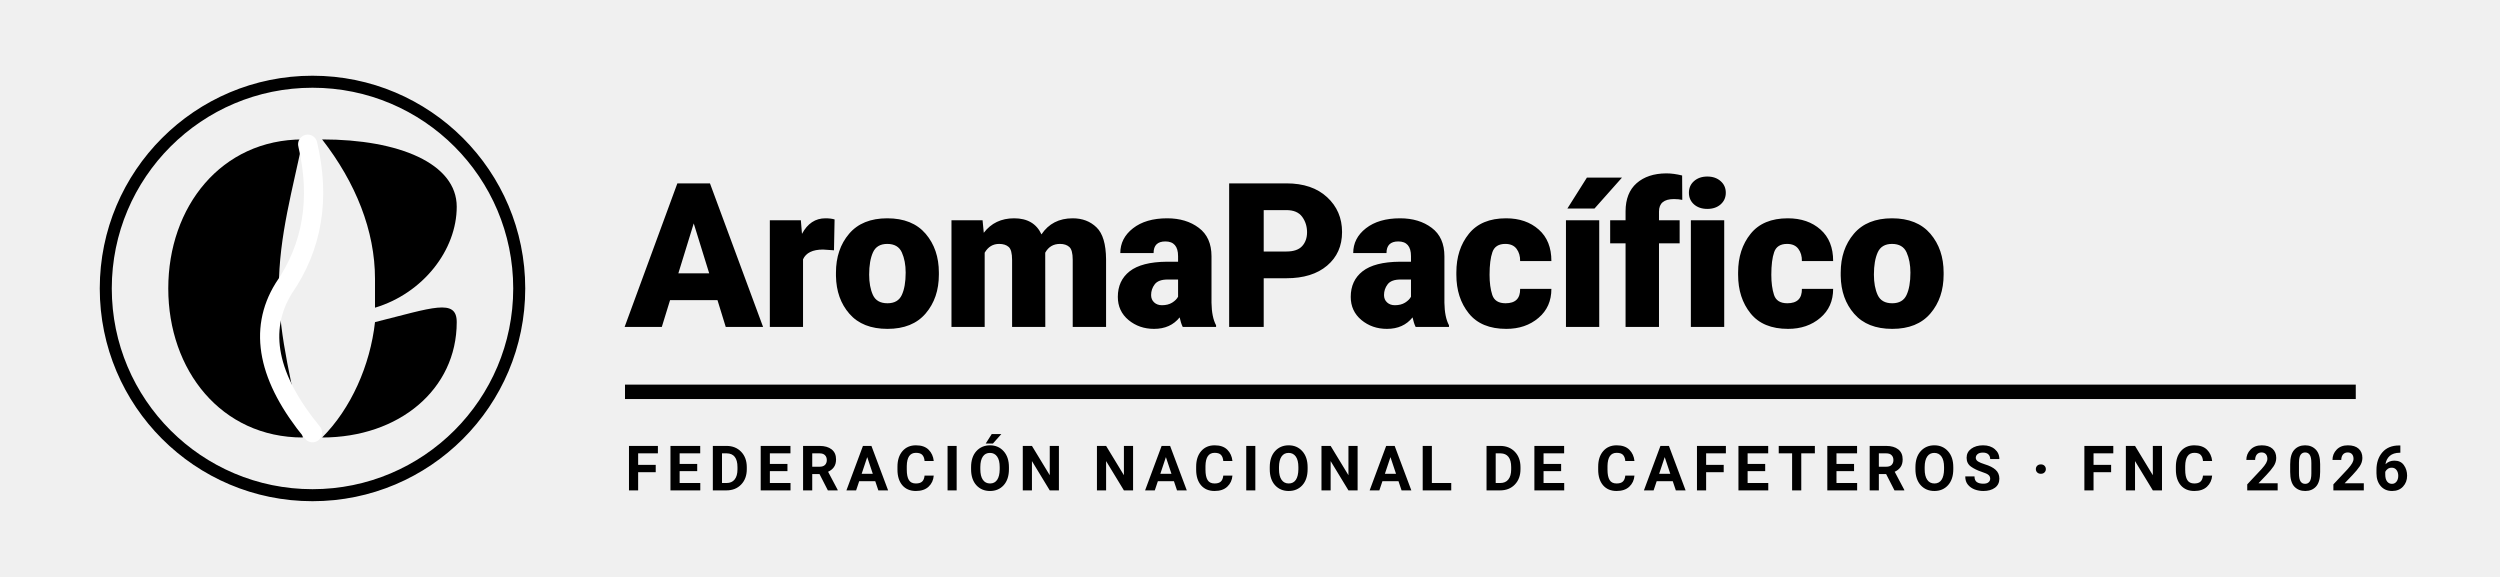
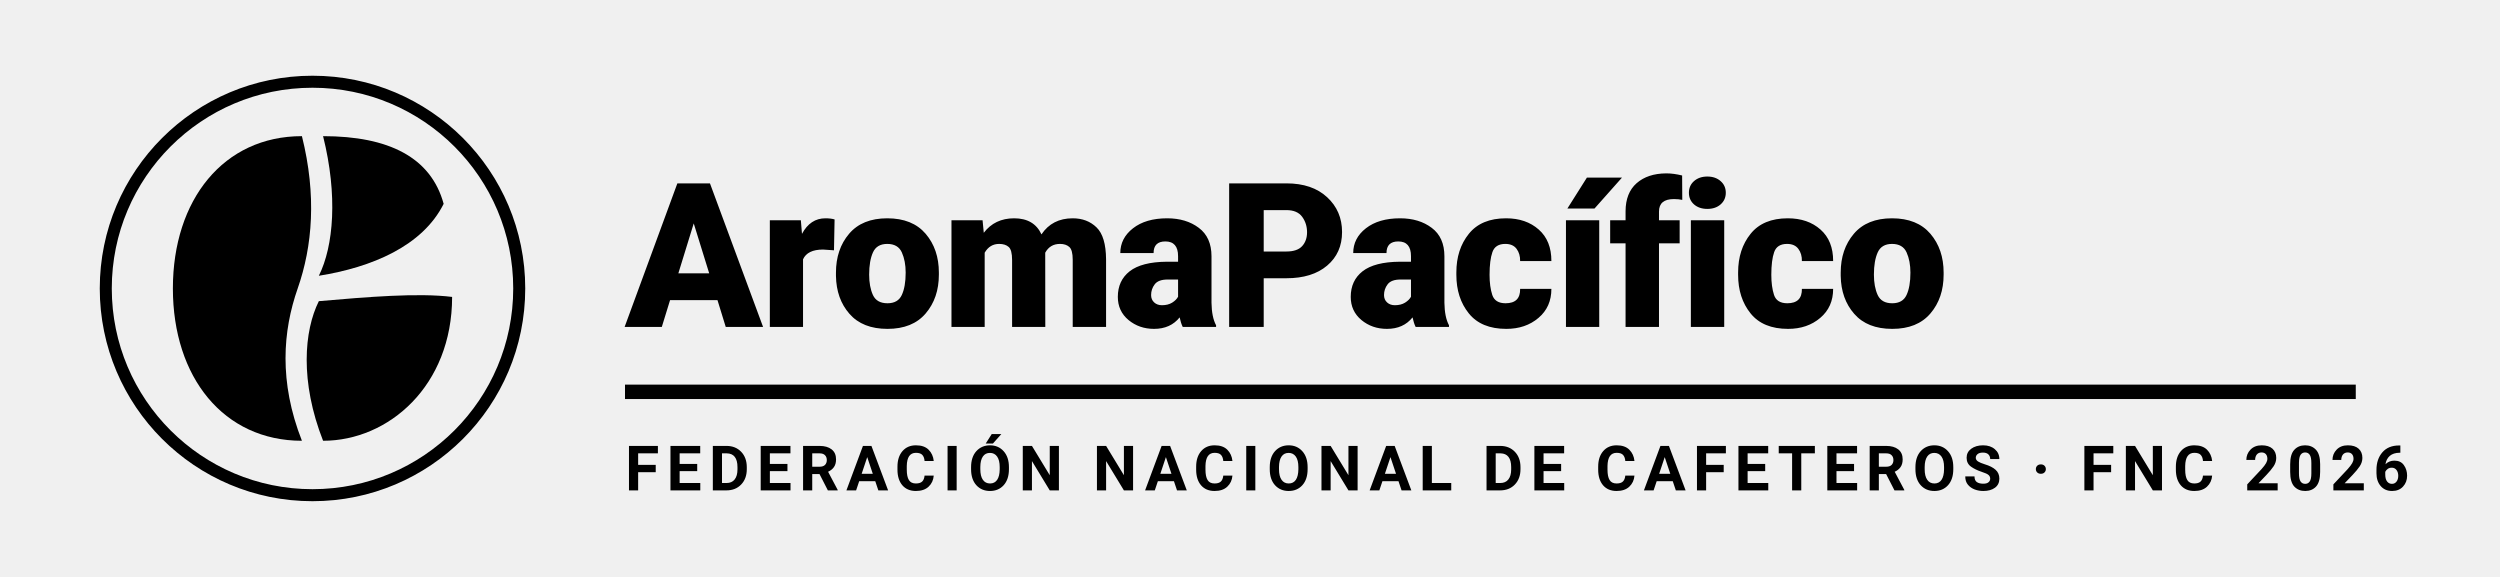
<svg xmlns="http://www.w3.org/2000/svg" viewBox="0 0 520 120" width="100%" height="100%">
  <g id="isotipo-una-tinta" transform="translate(20, 15)">
    <circle cx="45" cy="45" r="43" fill="none" stroke="#000000" stroke-width="2.5" />
-     <path d="M 43,14 C 26,14 15,28 15,45 C 15,62 26,76 43,76 C 41,66 38,55 38,45 C 38,34 41,24 43,14 Z" fill="#000000" />
-     <path d="M 47,14 C 54,23 58,33 58,43 C 58,45 58,47 58,49 C 68,46 75,37 75,28 C 75,19 63,14 47,14 Z" fill="#000000" />
-     <path d="M 58,52 C 57,61 53,70 47,76 C 63,76 75,66 75,52 C 75,47 70,49 58,52 Z" fill="#000000" />
-     <path d="M 44,15 Q 48,32 39,45 Q 31,58 45,75" fill="none" stroke="#FFFFFF" stroke-width="4" stroke-linecap="round" />
+     <g transform="translate(45, 45) scale(0.88) translate(-50, -50)">
+       <path d="M 47.5,14 C 29,14 17,29 17,50 C 17,71 29,86 47.5,86 C 42,72 43,60 46.5,50 C 50,40 51,28 47.5,14 Z" fill="#000000" />
+       <path d="M 52.5,14 C 56,28 55,40 51.5,47 C 64,45 76,40 81,30 C 78,19 68,14 52.5,14 Z" fill="#000000" />
+       <path d="M 51.5,53 C 48,60 47,72 52.5,86 C 68,86 83,73 83,52 C 75,51 63,52 51.5,53 Z" fill="#000000" />
+     </g>
  </g>
  <g id="logotipo-una-tinta" transform="translate(130, 24)">
    <text x="0" y="44" font-family="system-ui, -apple-system, 'Segoe UI', Roboto, Helvetica, Arial, sans-serif" font-size="42" font-weight="800" fill="#000000" letter-spacing="-0.5">AromaPacífico</text>
    <rect x="0" y="56" width="360" height="3" fill="#000000" />
    <text x="0" y="78" font-family="system-ui, -apple-system, 'Segoe UI', Roboto, Helvetica, Arial, sans-serif" font-size="13" font-weight="700" fill="#000000" letter-spacing="1.5">FEDERACIÓN NACIONAL DE CAFETEROS · FNC 2026</text>
  </g>
</svg>
